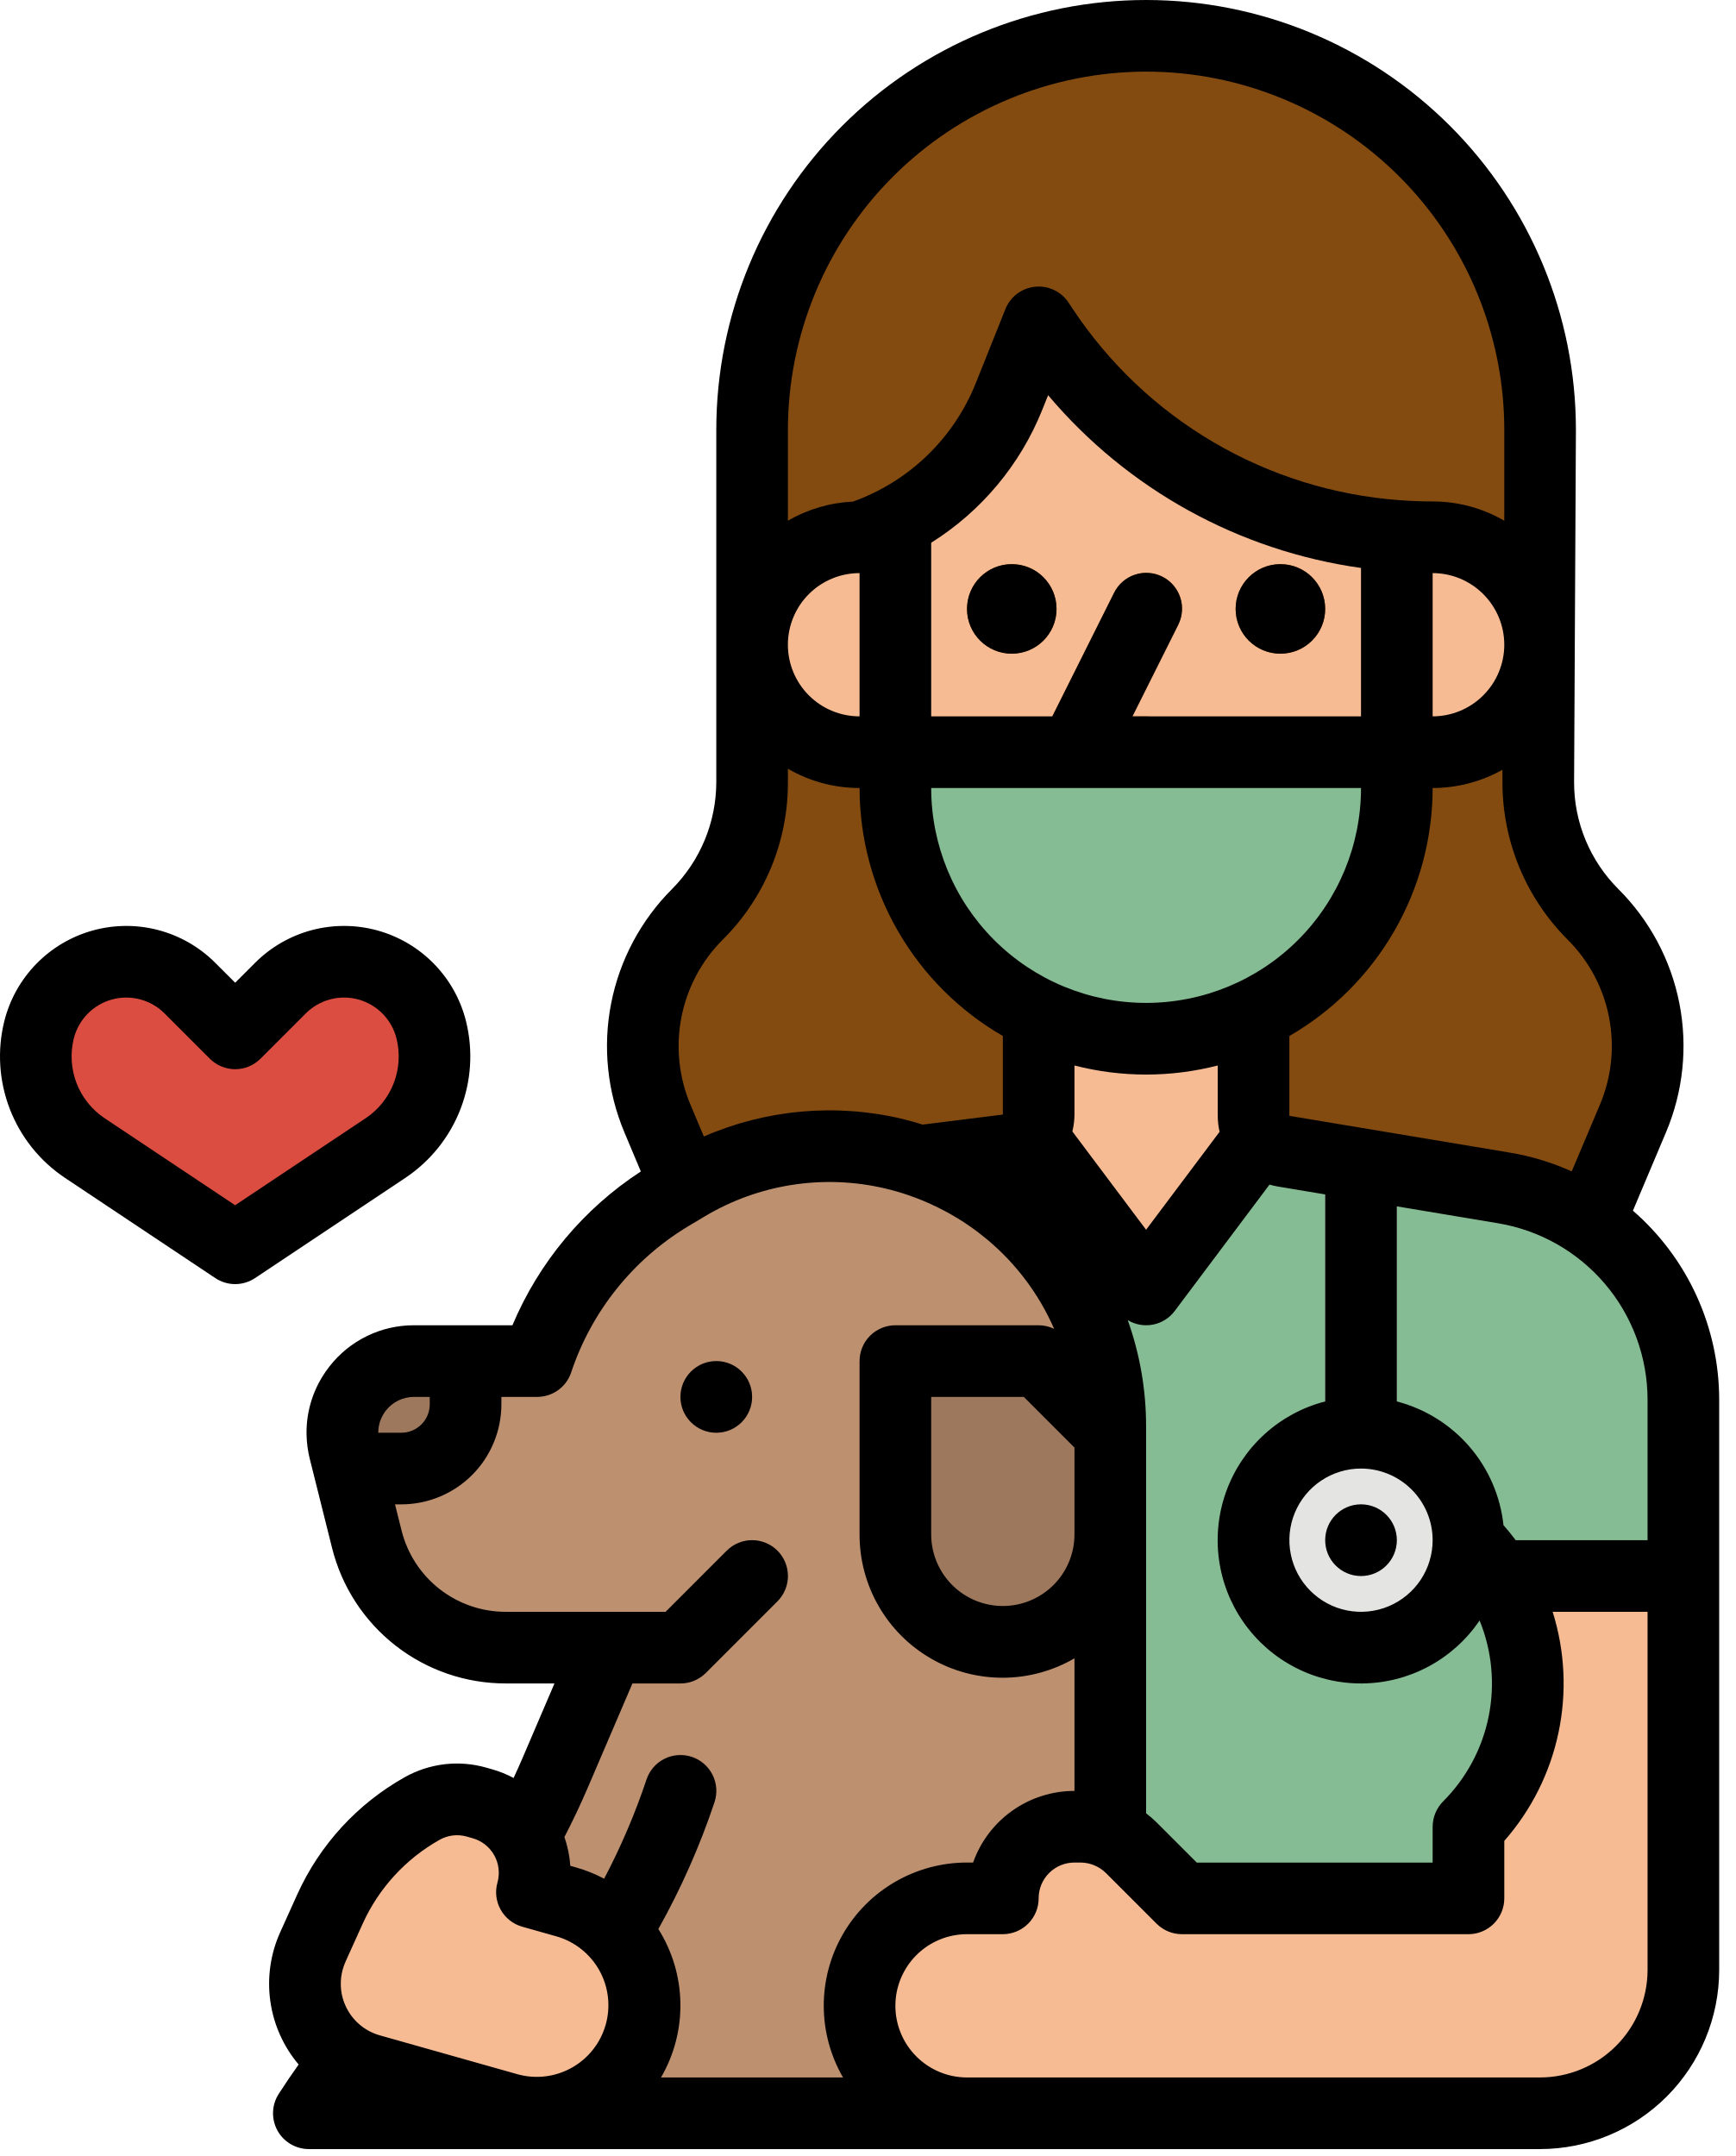
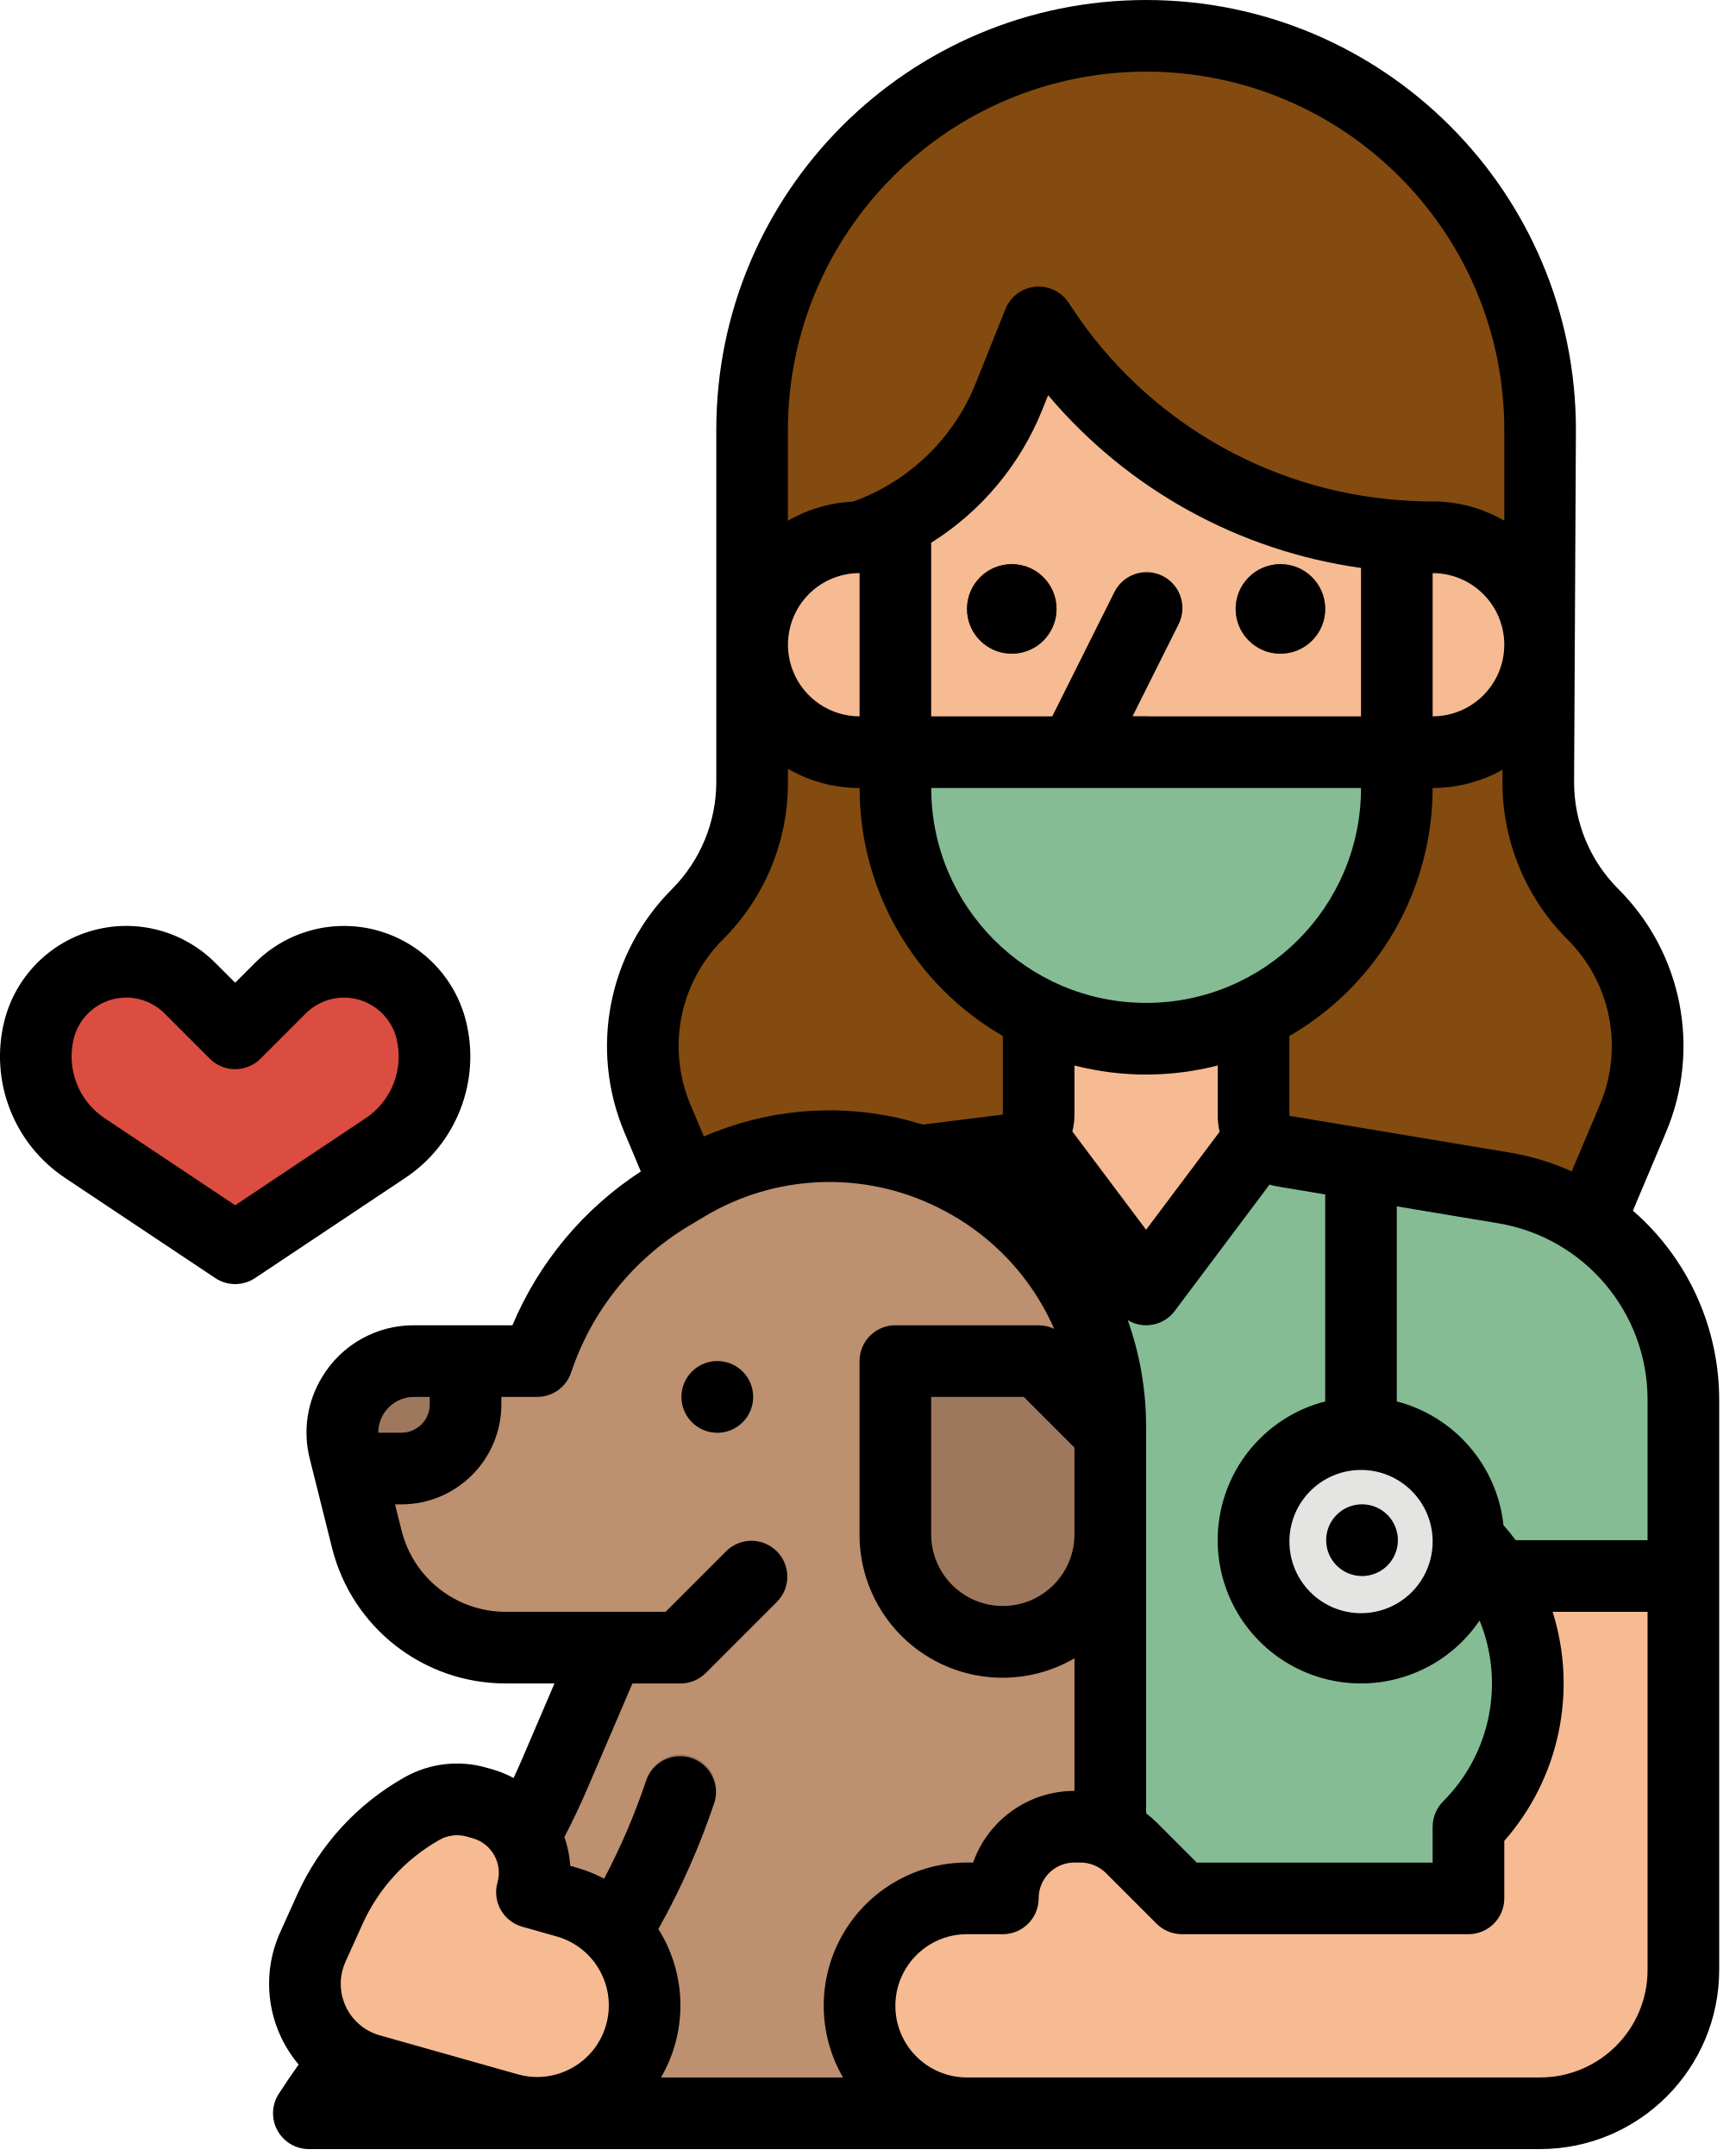
- <svg xmlns="http://www.w3.org/2000/svg" width="62" height="77" viewBox="0 0 62 77" fill="none">
-   <path d="M52.445 67.799V56.285H60.121V70.357C60.121 71.714 59.581 73.016 58.622 73.975C57.662 74.935 56.361 75.474 55.004 75.474H52.445V67.799Z" fill="#F6BB92" />
-   <path d="M56.283 44.773L57.363 42.214L58.321 39.945C58.834 38.725 58.972 37.38 58.717 36.081C58.462 34.782 57.827 33.588 56.891 32.652C55.642 31.403 54.94 29.708 54.94 27.941V21.747H26.861V27.942C26.861 29.709 26.159 31.403 24.91 32.653C23.974 33.588 23.338 34.782 23.084 36.081C22.829 37.38 22.967 38.725 23.48 39.945L24.493 42.356L56.283 44.773Z" fill="#834B10" />
-   <path d="M60.121 49.995C60.121 48.178 59.476 46.42 58.302 45.034C57.127 43.648 55.499 42.723 53.707 42.425L52.445 42.214L45.839 41.113L40.932 46.052L35.974 41.075L26.861 42.214V75.474H52.445V65.24C53.603 64.082 54.333 62.567 54.518 60.941C54.703 59.314 54.331 57.673 53.463 56.286H60.121V49.995Z" fill="#85BC94" />
-   <path d="M55.004 23.026H26.861V15.351C26.861 11.619 28.344 8.04 30.983 5.401C33.621 2.762 37.2 1.279 40.932 1.279C44.664 1.279 48.244 2.762 50.883 5.401C53.521 8.04 55.004 11.619 55.004 15.351V23.026Z" fill="#834B10" />
-   <path d="M51.166 19.188H49.887V11.513H31.978V19.188H30.699C29.681 19.188 28.705 19.593 27.985 20.312C27.265 21.032 26.861 22.008 26.861 23.026C26.861 24.044 27.265 25.02 27.985 25.74C28.705 26.459 29.681 26.864 30.699 26.864H31.978V28.143C31.978 30.518 32.921 32.795 34.601 34.475C36.28 36.154 38.558 37.097 40.932 37.097C43.307 37.097 45.585 36.154 47.264 34.475C48.944 32.795 49.887 30.518 49.887 28.143V26.864H51.166C52.184 26.864 53.16 26.459 53.88 25.74C54.599 25.02 55.004 24.044 55.004 23.026C55.004 22.008 54.599 21.032 53.88 20.312C53.16 19.593 52.184 19.188 51.166 19.188Z" fill="#F6BB92" />
-   <path d="M39.653 50.937V75.474H11.031C11.985 73.988 13.096 72.61 14.344 71.361L14.438 71.267C16.726 68.983 18.555 66.284 19.829 63.313C20.331 62.143 20.831 60.972 21.196 60.123C21.527 59.351 21.744 58.844 21.744 58.844H18.063C16.922 58.843 15.815 58.461 14.915 57.759C14.016 57.057 13.377 56.075 13.1 54.968L12.47 52.448L12.305 51.789C12.211 51.412 12.204 51.018 12.284 50.638C12.365 50.258 12.531 49.901 12.771 49.594C13.01 49.288 13.316 49.04 13.665 48.87C14.014 48.699 14.398 48.61 14.787 48.61H19.186C20.011 46.133 21.695 44.034 23.933 42.691L24.493 42.356C25.932 41.494 27.565 41.008 29.241 40.943C30.917 40.878 32.583 41.237 34.084 41.987L34.14 42.016C35.797 42.844 37.19 44.118 38.164 45.693C39.137 47.269 39.653 49.085 39.653 50.937Z" fill="#BD9070" />
-   <path d="M39.653 51.169V54.798C39.653 55.604 39.4 56.389 38.929 57.042C38.458 57.696 37.793 58.184 37.029 58.439C36.241 58.702 35.39 58.702 34.602 58.439C33.838 58.184 33.173 57.696 32.702 57.042C32.231 56.389 31.978 55.604 31.978 54.798V48.61H37.095L39.653 51.169Z" fill="#9E785D" />
-   <path d="M27.766 57.191L25.208 59.749C24.968 59.989 24.642 60.123 24.303 60.123H21.196C21.527 59.351 21.744 58.844 21.744 58.844H18.063C16.818 58.845 15.614 58.39 14.681 57.565H23.773L25.956 55.38C26.196 55.141 26.522 55.006 26.861 55.006C27.201 55.006 27.526 55.141 27.766 55.38C28.006 55.62 28.141 55.946 28.141 56.285C28.141 56.625 28.006 56.951 27.766 57.191Z" fill="#9E785D" />
-   <path d="M16.627 48.61V50.156C16.627 50.764 16.386 51.347 15.956 51.777C15.526 52.206 14.944 52.448 14.336 52.448H12.47L12.305 51.789C12.211 51.412 12.204 51.018 12.284 50.638C12.365 50.258 12.531 49.901 12.771 49.594C13.01 49.288 13.316 49.04 13.665 48.87C14.014 48.699 14.398 48.61 14.787 48.61H16.627Z" fill="#9E785D" />
-   <path d="M20.595 72.314C20.358 72.314 20.125 72.248 19.923 72.123C19.721 71.998 19.558 71.819 19.452 71.606C19.346 71.394 19.301 71.156 19.322 70.92C19.343 70.683 19.43 70.457 19.573 70.267C21.099 68.234 22.286 65.968 23.089 63.556C23.141 63.395 23.224 63.246 23.334 63.118C23.444 62.989 23.578 62.884 23.729 62.808C23.88 62.731 24.044 62.686 24.213 62.673C24.381 62.661 24.551 62.682 24.711 62.736C24.871 62.789 25.02 62.874 25.147 62.985C25.274 63.096 25.379 63.231 25.453 63.383C25.528 63.534 25.572 63.699 25.583 63.868C25.594 64.037 25.571 64.206 25.516 64.365C24.626 67.038 23.31 69.549 21.619 71.802C21.5 71.962 21.346 72.091 21.168 72.179C20.99 72.268 20.794 72.314 20.595 72.314Z" fill="#9E785D" />
-   <path d="M30.699 19.188C31.901 18.788 33.002 18.129 33.925 17.26C34.847 16.39 35.569 15.33 36.039 14.153L37.095 11.513L30.699 10.234V19.188Z" fill="#834B10" />
-   <path d="M37.095 11.513L37.245 11.738C38.773 14.03 40.843 15.909 43.271 17.209C45.7 18.508 48.412 19.188 51.166 19.188V10.234L37.095 11.513Z" fill="#834B10" />
-   <path d="M36.135 23.346C37.019 23.346 37.734 22.63 37.734 21.747C37.734 20.864 37.019 20.148 36.135 20.148C35.252 20.148 34.536 20.864 34.536 21.747C34.536 22.63 35.252 23.346 36.135 23.346Z" fill="#834B10" />
-   <path d="M45.73 23.346C46.613 23.346 47.329 22.63 47.329 21.747C47.329 20.864 46.613 20.148 45.73 20.148C44.846 20.148 44.131 20.864 44.131 21.747C44.131 22.63 44.846 23.346 45.73 23.346Z" fill="#834B10" />
-   <path d="M40.933 28.143H38.374C38.156 28.143 37.942 28.087 37.751 27.981C37.561 27.875 37.401 27.721 37.286 27.536C37.171 27.351 37.106 27.139 37.096 26.921C37.087 26.703 37.133 26.486 37.23 26.291L39.788 21.174C39.863 21.023 39.966 20.888 40.093 20.776C40.22 20.665 40.368 20.58 40.528 20.526C40.688 20.472 40.857 20.45 41.025 20.462C41.194 20.473 41.358 20.518 41.509 20.594C41.66 20.669 41.795 20.774 41.905 20.901C42.016 21.029 42.099 21.178 42.152 21.338C42.205 21.498 42.225 21.668 42.212 21.836C42.2 22.004 42.153 22.168 42.077 22.319L40.444 25.584H40.933C41.272 25.584 41.597 25.719 41.837 25.959C42.077 26.199 42.212 26.524 42.212 26.863C42.212 27.203 42.077 27.528 41.837 27.768C41.597 28.008 41.272 28.143 40.933 28.143Z" fill="#834B10" />
-   <path d="M48.608 52.448C48.269 52.448 47.943 52.313 47.703 52.073C47.463 51.833 47.329 51.508 47.329 51.169V42.214C47.329 41.875 47.463 41.55 47.703 41.31C47.943 41.07 48.269 40.935 48.608 40.935C48.947 40.935 49.273 41.07 49.512 41.31C49.752 41.55 49.887 41.875 49.887 42.214V51.169C49.887 51.508 49.752 51.833 49.512 52.073C49.273 52.313 48.947 52.448 48.608 52.448Z" fill="#C3C3C3" />
-   <path d="M48.608 58.844C50.727 58.844 52.445 57.126 52.445 55.006C52.445 52.887 50.727 51.169 48.608 51.169C46.488 51.169 44.77 52.887 44.77 55.006C44.77 57.126 46.488 58.844 48.608 58.844Z" fill="#E4E4E2" />
-   <path d="M48.608 56.286C49.314 56.286 49.887 55.713 49.887 55.006C49.887 54.3 49.314 53.727 48.608 53.727C47.901 53.727 47.329 54.3 47.329 55.006C47.329 55.713 47.901 56.286 48.608 56.286Z" fill="#C3C3C3" />
-   <path d="M53.725 75.474H34.536C33.519 75.474 32.542 75.07 31.823 74.35C31.103 73.63 30.699 72.654 30.699 71.636C30.699 70.618 31.103 69.642 31.823 68.923C32.542 68.203 33.519 67.799 34.536 67.799H35.816C35.816 67.12 36.085 66.469 36.565 65.99C37.045 65.51 37.696 65.24 38.374 65.24H38.594C39.272 65.24 39.923 65.51 40.403 65.989L42.212 67.799H53.725V75.474Z" fill="#F6BB92" />
-   <path d="M11.173 69.535C10.984 69.954 10.888 70.409 10.891 70.868C10.893 71.327 10.995 71.781 11.189 72.197C11.383 72.613 11.665 72.983 12.015 73.28C12.365 73.578 12.775 73.796 13.217 73.921L18.141 75.312C19.121 75.589 20.17 75.465 21.058 74.968C21.946 74.472 22.601 73.642 22.878 72.663C23.154 71.683 23.031 70.634 22.534 69.746C22.037 68.858 21.208 68.203 20.229 67.927L18.997 67.579C19.089 67.255 19.116 66.917 19.076 66.584C19.037 66.25 18.932 65.927 18.768 65.634C18.604 65.341 18.384 65.083 18.12 64.874C17.857 64.666 17.555 64.512 17.231 64.421L17.02 64.361C16.697 64.27 16.358 64.243 16.025 64.282C15.691 64.322 15.368 64.426 15.075 64.59C13.625 65.402 12.473 66.657 11.789 68.171L11.173 69.535Z" fill="#F6BB92" />
-   <path d="M4.51 34.348C5.361 34.348 6.178 34.686 6.78 35.289L8.398 36.907L10.016 35.289C10.618 34.686 11.435 34.348 12.287 34.348C13.003 34.348 13.698 34.587 14.263 35.028C14.827 35.469 15.228 36.086 15.402 36.781C15.598 37.566 15.547 38.393 15.255 39.149C14.963 39.904 14.445 40.55 13.771 41L8.398 44.581L3.026 41C2.352 40.55 1.833 39.904 1.541 39.149C1.249 38.393 1.198 37.566 1.395 36.781C1.568 36.086 1.969 35.469 2.534 35.028C3.098 34.588 3.794 34.348 4.51 34.348Z" fill="#DC4D41" />
-   <path d="M30.699 19.188H31.978V26.863H30.699V19.188Z" fill="#EEB58E" />
-   <path d="M49.887 19.188H51.166V26.863H49.887V19.188Z" fill="#EEB58E" />
-   <path d="M35.974 41.075L40.932 46.052L45.839 41.113C45.54 41.063 45.269 40.909 45.073 40.678C44.877 40.447 44.77 40.154 44.77 39.851V35.818H37.095V39.806C37.095 40.117 36.981 40.419 36.775 40.652C36.568 40.886 36.283 41.036 35.974 41.075Z" fill="#F6BB92" />
-   <path d="M40.932 37.097C38.557 37.097 36.28 36.154 34.6 34.475C32.921 32.795 31.978 30.518 31.978 28.143V26.864H49.887V28.143C49.887 30.518 48.943 32.795 47.264 34.475C45.585 36.154 43.307 37.097 40.932 37.097Z" fill="#85BC94" />
-   <path d="M25.582 51.169C26.288 51.169 26.861 50.596 26.861 49.889C26.861 49.183 26.288 48.61 25.582 48.61C24.875 48.61 24.302 49.183 24.302 49.889C24.302 50.596 24.875 51.169 25.582 51.169Z" fill="#9E785D" />
-   <path d="M36.135 23.346C37.019 23.346 37.734 22.63 37.734 21.747C37.734 20.864 37.019 20.148 36.135 20.148C35.252 20.148 34.536 20.864 34.536 21.747C34.536 22.63 35.252 23.346 36.135 23.346Z" fill="black" />
-   <path d="M45.729 23.346C46.612 23.346 47.328 22.63 47.328 21.747C47.328 20.864 46.612 20.148 45.729 20.148C44.846 20.148 44.13 20.864 44.13 21.747C44.13 22.63 44.846 23.346 45.729 23.346Z" fill="black" />
-   <path d="M48.608 56.286C49.314 56.286 49.887 55.713 49.887 55.006C49.887 54.3 49.314 53.727 48.608 53.727C47.901 53.727 47.329 54.3 47.329 55.006C47.329 55.713 47.901 56.286 48.608 56.286Z" fill="black" />
-   <path d="M58.319 43.238L59.5 40.441C60.115 38.987 60.282 37.382 59.978 35.833C59.674 34.284 58.913 32.861 57.794 31.747C57.294 31.247 56.898 30.654 56.627 30.001C56.356 29.348 56.217 28.648 56.218 27.941L56.283 15.351C56.283 11.279 54.666 7.375 51.787 4.496C48.908 1.617 45.004 0 40.932 0C36.861 0 32.957 1.617 30.078 4.496C27.199 7.375 25.582 11.279 25.582 15.351V27.941C25.578 29.368 25.011 30.735 24.006 31.747C22.89 32.862 22.131 34.285 21.827 35.834C21.523 37.382 21.688 38.986 22.3 40.441L22.887 41.838C20.844 43.169 19.246 45.083 18.301 47.331H14.787C14.204 47.329 13.628 47.461 13.104 47.717C12.579 47.973 12.121 48.345 11.763 48.806C11.672 48.922 11.588 49.044 11.511 49.17C11.13 49.789 10.935 50.504 10.948 51.23C10.954 51.523 10.992 51.815 11.063 52.1L11.228 52.759L11.858 55.278C12.202 56.663 13 57.892 14.125 58.77C15.249 59.648 16.636 60.125 18.062 60.123H19.803L18.652 62.81C18.553 63.041 18.449 63.27 18.343 63.499C18.1 63.369 17.844 63.265 17.579 63.19L17.367 63.13C16.883 62.991 16.375 62.95 15.874 63.009C15.374 63.069 14.89 63.226 14.45 63.474C12.764 64.422 11.423 65.883 10.623 67.644L10.007 69.009C9.66 69.778 9.537 70.63 9.654 71.466C9.77 72.302 10.121 73.088 10.666 73.733C10.42 74.078 10.182 74.428 9.954 74.782C9.83 74.975 9.76 75.198 9.752 75.428C9.744 75.658 9.797 75.885 9.907 76.087C10.018 76.289 10.18 76.457 10.378 76.574C10.575 76.691 10.801 76.753 11.031 76.753H55.004C56.7 76.751 58.325 76.077 59.525 74.878C60.724 73.678 61.398 72.053 61.4 70.357V49.995C61.4 48.714 61.125 47.447 60.594 46.282C60.062 45.116 59.286 44.078 58.319 43.238ZM58.842 49.995V55.006H54.132C53.994 54.823 53.85 54.643 53.696 54.47C53.586 53.434 53.162 52.456 52.481 51.666C51.8 50.877 50.896 50.314 49.887 50.051V43.084L52.235 43.476H52.236L53.497 43.687C54.991 43.935 56.348 44.705 57.327 45.86C58.306 47.016 58.842 48.481 58.842 49.995ZM51.457 64.428C51.451 64.435 51.446 64.443 51.441 64.45C51.42 64.476 51.401 64.502 51.382 64.53C51.378 64.537 51.374 64.544 51.37 64.551C51.351 64.579 51.334 64.608 51.318 64.637C51.315 64.642 51.313 64.648 51.31 64.653C51.294 64.685 51.278 64.717 51.264 64.751C51.263 64.754 51.261 64.758 51.26 64.761C51.246 64.796 51.233 64.832 51.222 64.869C51.221 64.873 51.22 64.876 51.219 64.88C51.208 64.916 51.199 64.952 51.191 64.99C51.189 65 51.188 65.01 51.187 65.02C51.181 65.051 51.176 65.082 51.173 65.114C51.169 65.156 51.166 65.198 51.166 65.242V66.521H42.742L41.308 65.087C41.19 64.97 41.065 64.861 40.932 64.76V50.937C40.933 49.646 40.711 48.364 40.277 47.148C40.548 47.311 40.869 47.368 41.18 47.307C41.49 47.246 41.767 47.073 41.956 46.819L45.34 42.307C45.434 42.335 45.531 42.358 45.628 42.374L47.329 42.658V50.051C46.527 50.258 45.787 50.656 45.173 51.212C44.559 51.767 44.089 52.464 43.803 53.241C43.517 54.018 43.424 54.853 43.532 55.674C43.64 56.495 43.946 57.278 44.423 57.954C44.9 58.631 45.534 59.182 46.271 59.56C47.008 59.938 47.826 60.131 48.654 60.123C49.482 60.115 50.296 59.907 51.025 59.515C51.755 59.123 52.379 58.56 52.843 57.875C53.286 58.96 53.399 60.152 53.167 61.301C52.936 62.45 52.37 63.506 51.541 64.335C51.512 64.365 51.483 64.396 51.457 64.428ZM30.696 20.468H30.699V25.584C30.363 25.584 30.03 25.518 29.72 25.39C29.409 25.262 29.127 25.073 28.889 24.836C28.409 24.356 28.139 23.706 28.139 23.027C28.139 22.349 28.408 21.698 28.887 21.218C29.367 20.738 30.018 20.468 30.696 20.468ZM53.725 23.026C53.724 23.704 53.454 24.355 52.974 24.834C52.495 25.314 51.844 25.584 51.166 25.584V20.468C51.844 20.468 52.495 20.738 52.974 21.218C53.454 21.697 53.724 22.348 53.725 23.026ZM48.608 25.584H40.444L42.077 22.319C42.153 22.168 42.199 22.004 42.212 21.836C42.225 21.668 42.205 21.498 42.152 21.338C42.099 21.178 42.015 21.029 41.905 20.902C41.795 20.774 41.66 20.669 41.509 20.594C41.358 20.518 41.194 20.473 41.025 20.462C40.857 20.45 40.688 20.472 40.528 20.526C40.368 20.58 40.22 20.665 40.093 20.776C39.966 20.888 39.863 21.023 39.788 21.175L37.584 25.584H33.257V19.383C35.051 18.258 36.441 16.593 37.227 14.628L37.433 14.114C40.27 17.478 44.249 19.675 48.608 20.284V25.584ZM38.367 28.143H38.373H38.378H48.608C48.608 30.178 47.799 32.131 46.36 33.57C44.92 35.009 42.968 35.818 40.932 35.818C38.897 35.818 36.945 35.009 35.505 33.57C34.066 32.131 33.257 30.178 33.257 28.143H38.367ZM40.932 38.377C41.795 38.377 42.655 38.268 43.491 38.053V39.851C43.492 40.043 43.514 40.234 43.557 40.421L40.932 43.92L38.299 40.409C38.348 40.212 38.373 40.009 38.374 39.806V38.053C39.21 38.268 40.069 38.377 40.932 38.377ZM38.374 54.798C38.374 55.477 38.105 56.128 37.625 56.608C37.145 57.087 36.494 57.357 35.816 57.357C35.137 57.357 34.486 57.087 34.007 56.608C33.527 56.128 33.257 55.477 33.257 54.798V49.889H36.565L38.374 51.699V54.798ZM51.166 55.006C51.166 55.512 51.016 56.007 50.735 56.428C50.454 56.849 50.054 57.176 49.587 57.37C49.119 57.564 48.605 57.614 48.109 57.516C47.612 57.417 47.157 57.173 46.799 56.815C46.441 56.458 46.197 56.002 46.099 55.505C46 55.009 46.05 54.495 46.244 54.027C46.438 53.56 46.766 53.16 47.186 52.879C47.607 52.598 48.102 52.448 48.608 52.448C49.286 52.449 49.936 52.718 50.416 53.198C50.896 53.678 51.166 54.328 51.166 55.006ZM57.142 39.448L56.133 41.836C55.427 41.517 54.683 41.291 53.918 41.164L52.657 40.953H52.656L46.049 39.851V37C47.604 36.102 48.895 34.811 49.793 33.256C50.691 31.702 51.165 29.938 51.166 28.143C52.039 28.143 52.898 27.919 53.659 27.492V27.941C53.659 28.984 53.864 30.017 54.264 30.981C54.663 31.944 55.248 32.819 55.986 33.557C56.744 34.311 57.26 35.276 57.465 36.325C57.671 37.375 57.559 38.463 57.142 39.448ZM40.932 2.558C44.325 2.559 47.578 3.907 49.977 6.306C52.376 8.705 53.724 11.958 53.725 15.351V18.597C52.948 18.146 52.065 17.908 51.166 17.909C50.767 17.909 50.37 17.893 49.984 17.863C47.646 17.692 45.377 16.986 43.354 15.802C41.33 14.617 39.605 12.984 38.31 11.029L38.16 10.803C38.031 10.61 37.851 10.454 37.64 10.355C37.429 10.256 37.195 10.216 36.963 10.241C36.731 10.265 36.51 10.352 36.324 10.492C36.138 10.633 35.994 10.822 35.908 11.038L34.852 13.678C34.462 14.655 33.869 15.538 33.112 16.269C32.355 16.999 31.452 17.561 30.461 17.915C29.644 17.953 28.848 18.186 28.14 18.597V15.351C28.144 11.959 29.493 8.708 31.891 6.309C34.289 3.911 37.541 2.562 40.932 2.558ZM25.815 33.557C26.555 32.821 27.141 31.946 27.54 30.982C27.939 30.018 28.143 28.985 28.14 27.941V27.455C28.917 27.907 29.8 28.144 30.699 28.143C30.7 29.938 31.174 31.702 32.072 33.256C32.97 34.811 34.261 36.102 35.816 37V39.806L32.954 40.164C32.712 40.088 32.465 40.018 32.211 39.957C29.847 39.398 27.365 39.62 25.138 40.589L24.658 39.45C24.243 38.464 24.131 37.376 24.337 36.327C24.543 35.277 25.058 34.312 25.814 33.557H25.815ZM14.787 49.889H15.348V50.156C15.348 50.425 15.241 50.682 15.051 50.872C14.861 51.062 14.604 51.168 14.336 51.169H13.509C13.509 51.161 13.509 51.153 13.51 51.145C13.511 51.092 13.515 51.038 13.523 50.986C13.525 50.969 13.527 50.953 13.53 50.938C13.541 50.877 13.556 50.816 13.576 50.758C13.578 50.751 13.581 50.745 13.583 50.739C13.602 50.686 13.625 50.634 13.652 50.584C13.659 50.569 13.667 50.554 13.675 50.54C13.706 50.484 13.741 50.431 13.78 50.38C13.899 50.227 14.052 50.103 14.226 50.018C14.401 49.933 14.593 49.889 14.787 49.889ZM24.303 60.123C24.471 60.123 24.637 60.09 24.792 60.026C24.947 59.962 25.088 59.867 25.207 59.749L27.766 57.19C27.884 57.071 27.979 56.93 28.043 56.775C28.107 56.62 28.14 56.454 28.14 56.286C28.14 56.118 28.107 55.951 28.043 55.796C27.979 55.641 27.884 55.5 27.766 55.381C27.647 55.262 27.506 55.168 27.351 55.104C27.195 55.039 27.029 55.006 26.861 55.006C26.693 55.006 26.527 55.039 26.372 55.104C26.216 55.168 26.075 55.262 25.956 55.381L23.773 57.565H18.063C17.207 57.566 16.375 57.28 15.701 56.753C15.026 56.226 14.547 55.488 14.341 54.658L14.108 53.727H14.336C15.283 53.726 16.19 53.349 16.86 52.68C17.529 52.011 17.905 51.103 17.907 50.156V49.889H19.186C19.454 49.889 19.716 49.805 19.934 49.648C20.151 49.491 20.314 49.27 20.399 49.015C21.127 46.829 22.613 44.975 24.589 43.789L25.151 43.453C27.094 42.287 29.415 41.926 31.62 42.447C31.898 42.513 32.167 42.59 32.426 42.679C32.794 42.804 33.152 42.953 33.499 43.125L33.567 43.16C34.148 43.45 34.694 43.805 35.194 44.218C35.208 44.229 35.221 44.239 35.235 44.25C36.279 45.116 37.106 46.215 37.648 47.459C37.476 47.375 37.286 47.332 37.095 47.331H31.978C31.639 47.331 31.313 47.466 31.073 47.706C30.834 47.946 30.699 48.271 30.699 48.61V54.798C30.696 55.698 30.931 56.581 31.38 57.361C31.828 58.14 32.475 58.787 33.254 59.236C34.032 59.686 34.916 59.921 35.815 59.919C36.714 59.918 37.597 59.678 38.374 59.226V63.961C37.58 63.961 36.806 64.207 36.157 64.665C35.509 65.123 35.018 65.771 34.754 66.519H34.536C33.638 66.519 32.755 66.755 31.977 67.204C31.199 67.653 30.553 68.299 30.104 69.077C29.655 69.855 29.419 70.738 29.42 71.636C29.42 72.535 29.658 73.417 30.108 74.195H23.608C24.078 73.386 24.317 72.465 24.3 71.531C24.283 70.596 24.011 69.684 23.512 68.893C24.321 67.451 24.992 65.935 25.517 64.366C25.624 64.044 25.599 63.693 25.448 63.389C25.296 63.086 25.03 62.855 24.708 62.747C24.386 62.64 24.035 62.665 23.731 62.816C23.428 62.968 23.197 63.234 23.09 63.556C22.682 64.775 22.176 65.959 21.577 67.097C21.259 66.928 20.924 66.793 20.577 66.695L20.368 66.636C20.345 66.286 20.274 65.94 20.157 65.609C20.463 65.02 20.747 64.419 21.004 63.817L22.587 60.123H24.303ZM12.339 70.062L12.956 68.697C13.529 67.434 14.491 66.387 15.7 65.707C15.846 65.625 16.008 65.572 16.174 65.552C16.341 65.533 16.51 65.546 16.672 65.592L16.883 65.652C17.21 65.745 17.486 65.963 17.651 66.259C17.817 66.555 17.858 66.905 17.767 67.231C17.674 67.558 17.715 67.907 17.881 68.203C18.047 68.499 18.323 68.718 18.649 68.81L19.881 69.158C20.53 69.346 21.078 69.783 21.407 70.373C21.735 70.964 21.816 71.661 21.632 72.311C21.448 72.962 21.015 73.513 20.426 73.844C19.837 74.176 19.141 74.262 18.49 74.082L13.565 72.691C13.3 72.616 13.054 72.485 12.844 72.307C12.635 72.129 12.466 71.907 12.35 71.658C12.233 71.408 12.172 71.137 12.171 70.861C12.169 70.586 12.227 70.314 12.34 70.063L12.339 70.062ZM58.842 70.357C58.84 71.374 58.436 72.35 57.716 73.069C56.997 73.789 56.021 74.193 55.004 74.195H34.536C33.858 74.195 33.207 73.925 32.727 73.445C32.248 72.966 31.978 72.315 31.978 71.636C31.978 70.958 32.248 70.307 32.727 69.827C33.207 69.347 33.858 69.078 34.536 69.078H35.816C36.155 69.078 36.48 68.943 36.72 68.703C36.96 68.463 37.095 68.138 37.095 67.799C37.094 67.63 37.127 67.464 37.191 67.308C37.255 67.153 37.35 67.012 37.469 66.893C37.587 66.774 37.729 66.68 37.884 66.616C38.039 66.552 38.206 66.519 38.374 66.519H38.593C38.932 66.522 39.257 66.656 39.499 66.895L41.307 68.703C41.426 68.822 41.567 68.916 41.722 68.98C41.877 69.045 42.044 69.078 42.212 69.078H52.445C52.785 69.078 53.11 68.943 53.35 68.703C53.59 68.463 53.725 68.138 53.725 67.799V65.746C54.691 64.645 55.358 63.315 55.66 61.882C55.963 60.449 55.891 58.962 55.452 57.565H58.842V70.357Z" fill="black" />
-   <path d="M16.643 36.47C16.451 35.7 16.057 34.994 15.502 34.425C14.947 33.856 14.251 33.444 13.486 33.232C12.72 33.02 11.912 33.015 11.143 33.217C10.375 33.42 9.674 33.822 9.112 34.384L8.399 35.097L7.685 34.384C7.123 33.822 6.423 33.42 5.654 33.217C4.886 33.015 4.077 33.02 3.312 33.232C2.546 33.444 1.85 33.856 1.295 34.425C0.741 34.993 0.347 35.699 0.154 36.47C-0.105 37.512 -0.036 38.608 0.351 39.609C0.738 40.61 1.424 41.467 2.316 42.064L7.689 45.646C7.899 45.786 8.146 45.861 8.398 45.861C8.651 45.861 8.898 45.786 9.108 45.646L14.481 42.064C15.373 41.467 16.059 40.61 16.446 39.609C16.833 38.608 16.902 37.512 16.643 36.47ZM13.062 39.935L8.398 43.044L3.735 39.935C3.281 39.632 2.932 39.196 2.735 38.687C2.539 38.178 2.504 37.62 2.635 37.091C2.718 36.759 2.888 36.455 3.126 36.21C3.365 35.966 3.665 35.789 3.994 35.697C4.324 35.606 4.671 35.604 5.002 35.691C5.333 35.778 5.634 35.951 5.876 36.193L7.494 37.811C7.613 37.93 7.754 38.024 7.909 38.088C8.064 38.153 8.23 38.186 8.398 38.186C8.566 38.186 8.733 38.153 8.888 38.088C9.043 38.024 9.184 37.93 9.303 37.811L10.921 36.193C11.162 35.951 11.464 35.778 11.795 35.691C12.125 35.604 12.473 35.606 12.803 35.697C13.132 35.788 13.432 35.966 13.671 36.21C13.909 36.455 14.079 36.759 14.162 37.091C14.293 37.62 14.258 38.178 14.061 38.687C13.864 39.196 13.515 39.632 13.062 39.935Z" fill="black" />
-   <path d="M25.582 51.169C26.288 51.169 26.861 50.596 26.861 49.889C26.861 49.183 26.288 48.61 25.582 48.61C24.875 48.61 24.302 49.183 24.302 49.889C24.302 50.596 24.875 51.169 25.582 51.169Z" fill="black" />
+ <svg xmlns="http://www.w3.org/2000/svg" width="62" height="77" fill="none">
+   <path d="M52.445 67.799V56.285h7.676v14.072a5.117 5.117 0 01-5.117 5.117h-2.559v-7.675z" fill="#F6BB92" />
+   <path d="M56.283 44.773l1.08-2.559.958-2.269a6.662 6.662 0 00-1.43-7.293 6.662 6.662 0 01-1.951-4.71v-6.195H26.86v6.195a6.662 6.662 0 01-1.95 4.71 6.662 6.662 0 00-1.431 7.293l1.013 2.411 31.79 2.417z" fill="#834B10" />
+   <path d="M60.12 49.995a7.675 7.675 0 00-6.413-7.57l-1.262-.21-6.606-1.102-4.907 4.939-4.958-4.977-9.113 1.14v33.259h25.584V65.24a7.237 7.237 0 001.018-8.954h6.658v-6.29z" fill="#85BC94" />
+   <path d="M55.004 23.026H26.86V15.35a14.071 14.071 0 0128.143 0v7.675z" fill="#834B10" />
+   <path d="M51.166 19.188h-1.279v-7.675H31.978v7.675h-1.28a3.838 3.838 0 100 7.676h1.28v1.279a8.954 8.954 0 1017.909 0v-1.28h1.28a3.838 3.838 0 100-7.675z" fill="#F6BB92" />
+   <path d="M39.653 50.937v24.537H11.031a24.698 24.698 0 013.313-4.113l.094-.094a25.355 25.355 0 005.39-7.954c.503-1.17 1.003-2.34 1.368-3.19l.548-1.279h-3.68a5.122 5.122 0 01-4.964-3.876l-.63-2.52-.165-.659a2.557 2.557 0 012.482-3.179h4.399a10.93 10.93 0 014.747-5.92l.56-.334a9.98 9.98 0 019.59-.369l.057.029a9.975 9.975 0 015.513 8.92z" fill="#BD9070" />
+   <path d="M39.653 51.169v3.63a3.838 3.838 0 01-7.675 0V48.61h5.117l2.558 2.559zM27.766 57.19l-2.558 2.559a1.28 1.28 0 01-.905.374h-3.107l.548-1.279h-3.68a5.097 5.097 0 01-3.383-1.28h9.092l2.183-2.184a1.28 1.28 0 011.81 1.81zM16.627 48.61v1.546a2.291 2.291 0 01-2.291 2.292H12.47l-.165-.659a2.56 2.56 0 012.482-3.179h1.84zM20.595 72.314a1.28 1.28 0 01-1.022-2.047 23.605 23.605 0 003.516-6.71 1.278 1.278 0 012.494.31 1.28 1.28 0 01-.067.498 26.163 26.163 0 01-3.896 7.437 1.278 1.278 0 01-1.025.512z" fill="#9E785D" />
+   <path d="M30.699 19.188a8.722 8.722 0 005.34-5.035l1.056-2.64-6.396-1.28v8.955zM37.095 11.513l.15.225a16.731 16.731 0 0013.921 7.45v-8.954l-14.071 1.279zM36.135 23.346a1.599 1.599 0 100-3.198 1.599 1.599 0 000 3.198zM45.73 23.346a1.599 1.599 0 100-3.198 1.599 1.599 0 000 3.198zM40.933 28.143h-2.559a1.28 1.28 0 01-1.144-1.852l2.559-5.117a1.279 1.279 0 112.288 1.145l-1.633 3.265h.489a1.28 1.28 0 010 2.559z" fill="#834B10" />
+   <path d="M48.608 52.448a1.28 1.28 0 01-1.28-1.28v-8.954a1.28 1.28 0 012.559 0v8.955a1.28 1.28 0 01-1.28 1.279z" fill="#C3C3C3" />
+   <path d="M48.608 58.844a3.838 3.838 0 100-7.675 3.838 3.838 0 000 7.675z" fill="#E4E4E2" />
+   <path d="M48.608 56.286a1.28 1.28 0 100-2.559 1.28 1.28 0 000 2.559z" fill="#C3C3C3" />
+   <path d="M53.725 75.474H34.536a3.838 3.838 0 010-7.675h1.28a2.558 2.558 0 012.558-2.559h.22c.678 0 1.329.27 1.809.75l1.809 1.809h11.513v7.675zM11.173 69.535a3.192 3.192 0 002.044 4.386l4.924 1.391a3.837 3.837 0 102.088-7.385l-1.232-.348a2.558 2.558 0 00-1.766-3.158l-.211-.06a2.558 2.558 0 00-1.945.23 7.765 7.765 0 00-3.286 3.58l-.616 1.364z" fill="#F6BB92" />
+   <path d="M4.51 34.348c.851 0 1.668.338 2.27.94l1.618 1.619 1.618-1.618a3.212 3.212 0 015.386 1.492A3.925 3.925 0 0113.771 41L8.398 44.58 3.026 41a3.926 3.926 0 01-1.631-4.22 3.212 3.212 0 013.115-2.432z" fill="#DC4D41" />
+   <path d="M30.699 19.188h1.279v7.675h-1.28v-7.675zM49.887 19.188h1.28v7.675h-1.28v-7.675z" fill="#EEB58E" />
+   <path d="M35.974 41.075l4.958 4.977 4.907-4.939a1.28 1.28 0 01-1.069-1.262v-4.033h-7.675v3.988a1.28 1.28 0 01-1.12 1.27z" fill="#F6BB92" />
+   <path d="M40.932 37.097a8.954 8.954 0 01-8.954-8.954v-1.28h17.909v1.28a8.954 8.954 0 01-8.955 8.954z" fill="#85BC94" />
+   <path d="M25.582 51.169a1.28 1.28 0 100-2.559 1.28 1.28 0 000 2.559z" fill="#9E785D" />
+   <path d="M36.135 23.346a1.599 1.599 0 100-3.198 1.599 1.599 0 000 3.198zM45.73 23.346a1.599 1.599 0 100-3.198 1.599 1.599 0 000 3.198zM48.608 56.286a1.28 1.28 0 100-2.559 1.28 1.28 0 000 2.559z" fill="#000" />
+   <path d="M58.319 43.238l1.18-2.797a7.914 7.914 0 00-1.705-8.694 5.378 5.378 0 01-1.576-3.806l.065-12.59a15.35 15.35 0 00-30.701 0v12.59a5.421 5.421 0 01-1.576 3.806 7.938 7.938 0 00-1.706 8.694l.587 1.397a12.195 12.195 0 00-4.586 5.493h-3.514a3.811 3.811 0 00-3.277 1.839 3.802 3.802 0 00-.447 2.93l.165.659.63 2.519a6.386 6.386 0 006.204 4.845h1.741l-1.151 2.687c-.099.23-.203.46-.31.689a3.865 3.865 0 00-.763-.31l-.212-.06a3.813 3.813 0 00-2.917.345 9.104 9.104 0 00-3.827 4.17l-.616 1.365a4.47 4.47 0 00.659 4.724 26.99 26.99 0 00-.712 1.049 1.28 1.28 0 001.077 1.971h43.973a6.403 6.403 0 006.396-6.396V49.995a8.948 8.948 0 00-3.081-6.757zm.523 6.757v5.011h-4.71a8.551 8.551 0 00-.436-.536 5.13 5.13 0 00-3.809-4.419v-6.967l2.348.392h.001l1.261.21a6.391 6.391 0 015.345 6.309zm-7.385 14.433l-.016.022c-.02.026-.04.052-.059.08l-.012.02a1.262 1.262 0 00-.052.087l-.008.016c-.016.032-.032.064-.046.098l-.004.01a1.31 1.31 0 00-.038.108l-.003.011a1.27 1.27 0 00-.028.11l-.005.03c-.005.031-.01.062-.013.094a1.323 1.323 0 00-.007.127v1.28h-8.424l-1.434-1.434a3.856 3.856 0 00-.376-.327V50.937c0-1.291-.221-2.573-.655-3.789a1.275 1.275 0 001.679-.329l3.384-4.512c.094.028.19.05.288.067l1.7.284v7.393a5.117 5.117 0 105.515 7.824 5.952 5.952 0 01-1.302 6.46c-.03.03-.057.061-.084.093zm-20.76-43.96h.002v5.116a2.56 2.56 0 01-1.812-4.366c.48-.48 1.13-.75 1.81-.75zm23.028 2.558a2.562 2.562 0 01-2.559 2.558v-5.116a2.561 2.561 0 012.559 2.558zm-5.117 2.558h-8.164l1.633-3.265a1.28 1.28 0 10-2.289-1.144l-2.204 4.41h-4.327v-6.202a9.997 9.997 0 003.97-4.755l.206-.514a17.85 17.85 0 0011.175 6.17v5.3zm-10.24 2.559h10.24a7.675 7.675 0 01-15.35 0h5.11zm2.564 10.233c.863.001 1.723-.108 2.559-.323v1.798c0 .192.023.383.066.57l-2.625 3.499-2.633-3.511c.05-.197.074-.4.075-.603v-1.753c.836.215 1.695.324 2.558.324zm-2.558 16.422a2.558 2.558 0 11-5.117 0V49.89h3.308l1.809 1.81v3.1zm12.792.208a2.558 2.558 0 11-5.115 0 2.558 2.558 0 015.115 0zm5.976-15.558l-1.009 2.388a8.919 8.919 0 00-2.215-.672l-1.261-.211h-.001l-6.607-1.102V37a10.237 10.237 0 005.117-8.857c.873 0 1.732-.224 2.493-.65v.448a7.935 7.935 0 002.327 5.616 5.363 5.363 0 011.156 5.89zm-16.21-36.89a12.795 12.795 0 0112.793 12.793v3.246a5.085 5.085 0 00-2.559-.688c-.4 0-.796-.016-1.181-.046A15.349 15.349 0 0138.31 11.03l-.15-.226a1.28 1.28 0 00-2.252.235l-1.056 2.64a7.425 7.425 0 01-4.39 4.237 5.08 5.08 0 00-2.322.682v-3.246A12.807 12.807 0 0140.932 2.558zM25.815 33.557a7.888 7.888 0 002.325-5.616v-.486c.777.452 1.66.689 2.559.688A10.237 10.237 0 0035.816 37v2.806l-2.862.358c-.242-.076-.489-.146-.743-.207a11.246 11.246 0 00-7.073.632l-.48-1.14a5.38 5.38 0 011.156-5.892zM14.787 49.889h.561v.267a1.013 1.013 0 01-1.012 1.013h-.827l.001-.024c.001-.053.005-.107.013-.16l.007-.047c.011-.062.026-.122.046-.18l.007-.019a1.298 1.298 0 01.197-.359 1.27 1.27 0 011.007-.49zm9.516 10.234a1.279 1.279 0 00.904-.374l2.559-2.559a1.28 1.28 0 00-1.81-1.809l-2.183 2.184h-5.71a3.831 3.831 0 01-3.722-2.907l-.233-.93h.228a3.575 3.575 0 003.57-3.572v-.267h1.28a1.28 1.28 0 001.213-.874 9.65 9.65 0 014.19-5.226l.562-.336a8.69 8.69 0 018.348-.328l.068.035a8.596 8.596 0 011.668 1.09 8.666 8.666 0 012.413 3.209 1.278 1.278 0 00-.553-.128h-5.117a1.28 1.28 0 00-1.28 1.28v6.188a5.107 5.107 0 007.676 4.427v4.735a3.839 3.839 0 00-3.62 2.558h-.218a5.113 5.113 0 00-4.428 7.676h-6.5a5.12 5.12 0 00-.096-5.302 26.333 26.333 0 002.005-4.527 1.28 1.28 0 00-2.427-.81 23.755 23.755 0 01-1.513 3.54 5.107 5.107 0 00-1-.4l-.21-.06a3.8 3.8 0 00-.21-1.027c.306-.59.59-1.19.847-1.792l1.583-3.694h1.716zm-11.964 9.939l.617-1.365a6.528 6.528 0 012.744-2.99 1.273 1.273 0 01.972-.115l.211.06a1.28 1.28 0 01.884 1.579 1.279 1.279 0 00.883 1.579l1.23.348a2.558 2.558 0 01-1.39 4.924l-4.925-1.391a1.91 1.91 0 01-1.225-2.628v-.001zm46.503.295a3.842 3.842 0 01-3.838 3.838H34.536a2.558 2.558 0 110-5.117h1.28a1.28 1.28 0 001.279-1.28 1.275 1.275 0 011.279-1.279h.22c.338.003.663.137.905.376l1.808 1.808a1.279 1.279 0 00.905.375h10.233a1.28 1.28 0 001.28-1.28v-2.052a8.524 8.524 0 001.727-8.181h3.39v12.792z" fill="#000" />
+   <path d="M16.643 36.47a4.491 4.491 0 00-7.531-2.086l-.713.713-.714-.713A4.49 4.49 0 00.154 36.47a5.216 5.216 0 002.162 5.594l5.373 3.582a1.28 1.28 0 001.419 0l5.373-3.582a5.216 5.216 0 002.162-5.594zm-3.582 3.465l-4.663 3.11-4.663-3.11a2.652 2.652 0 01-1.1-2.844 1.933 1.933 0 013.241-.898l1.618 1.618a1.28 1.28 0 001.809 0l1.618-1.618a1.934 1.934 0 013.24.898 2.653 2.653 0 01-1.1 2.844zM25.582 51.169a1.28 1.28 0 100-2.559 1.28 1.28 0 000 2.559z" fill="#000" />
</svg>
